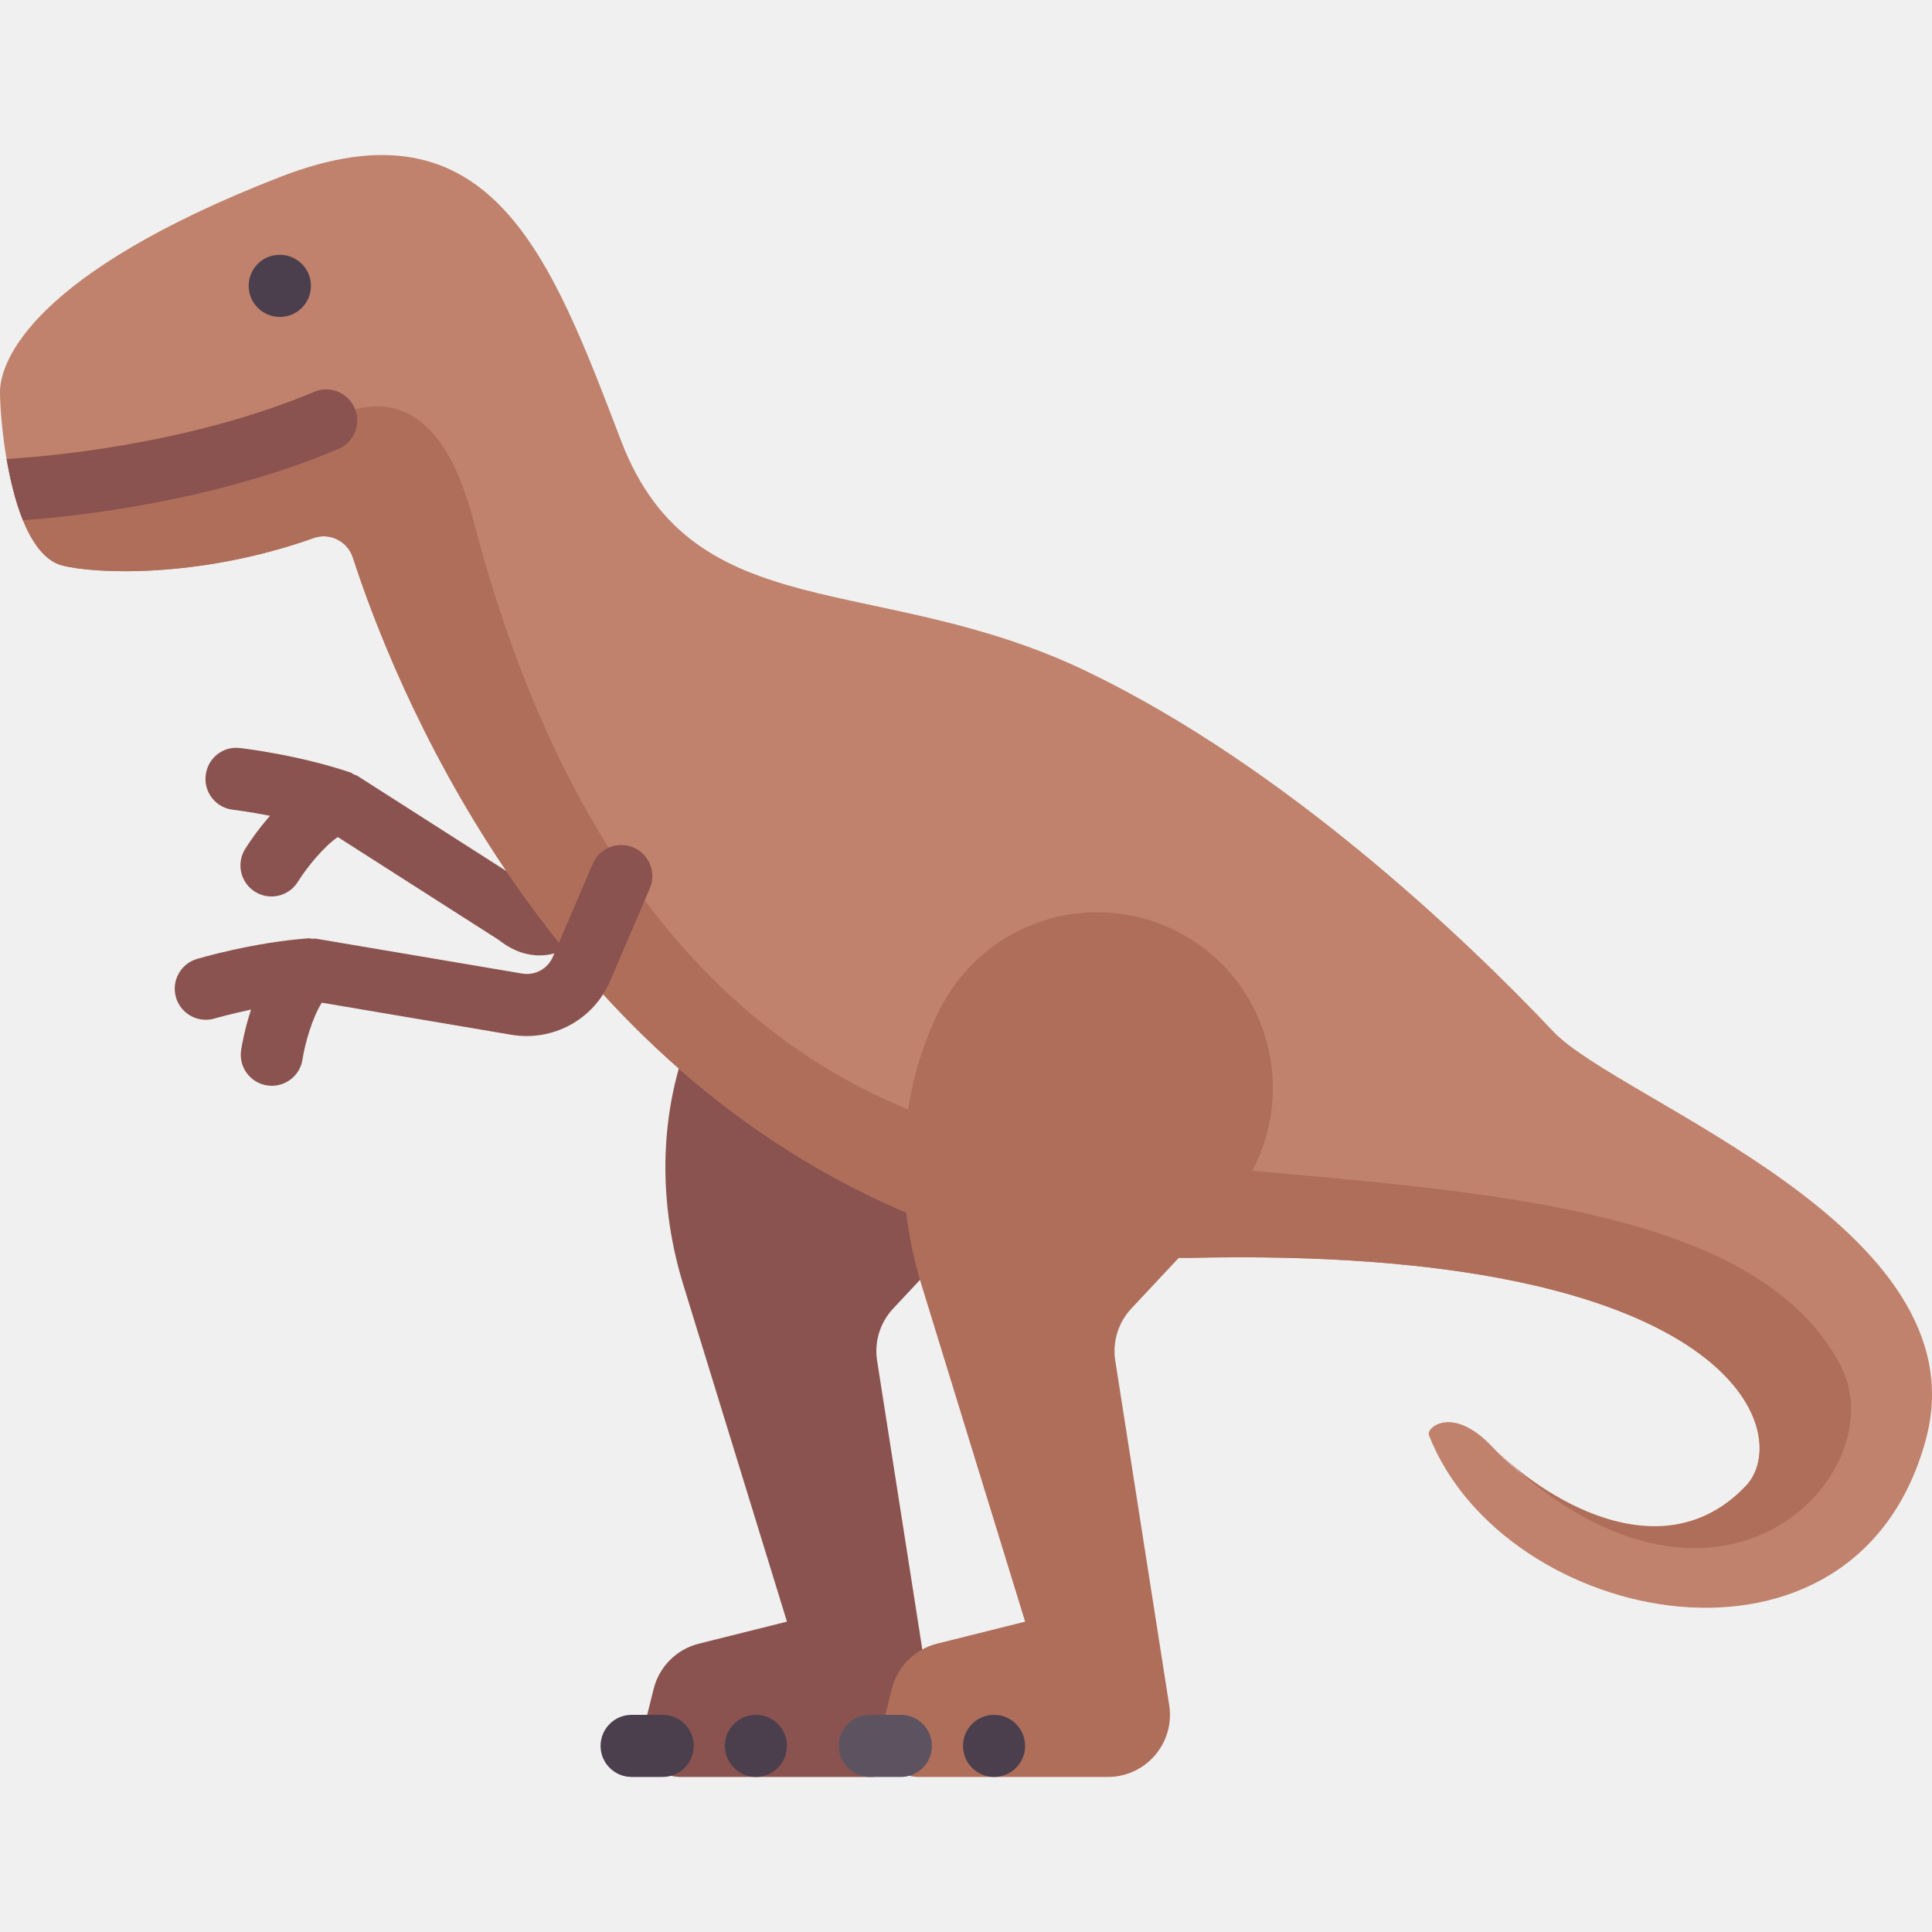
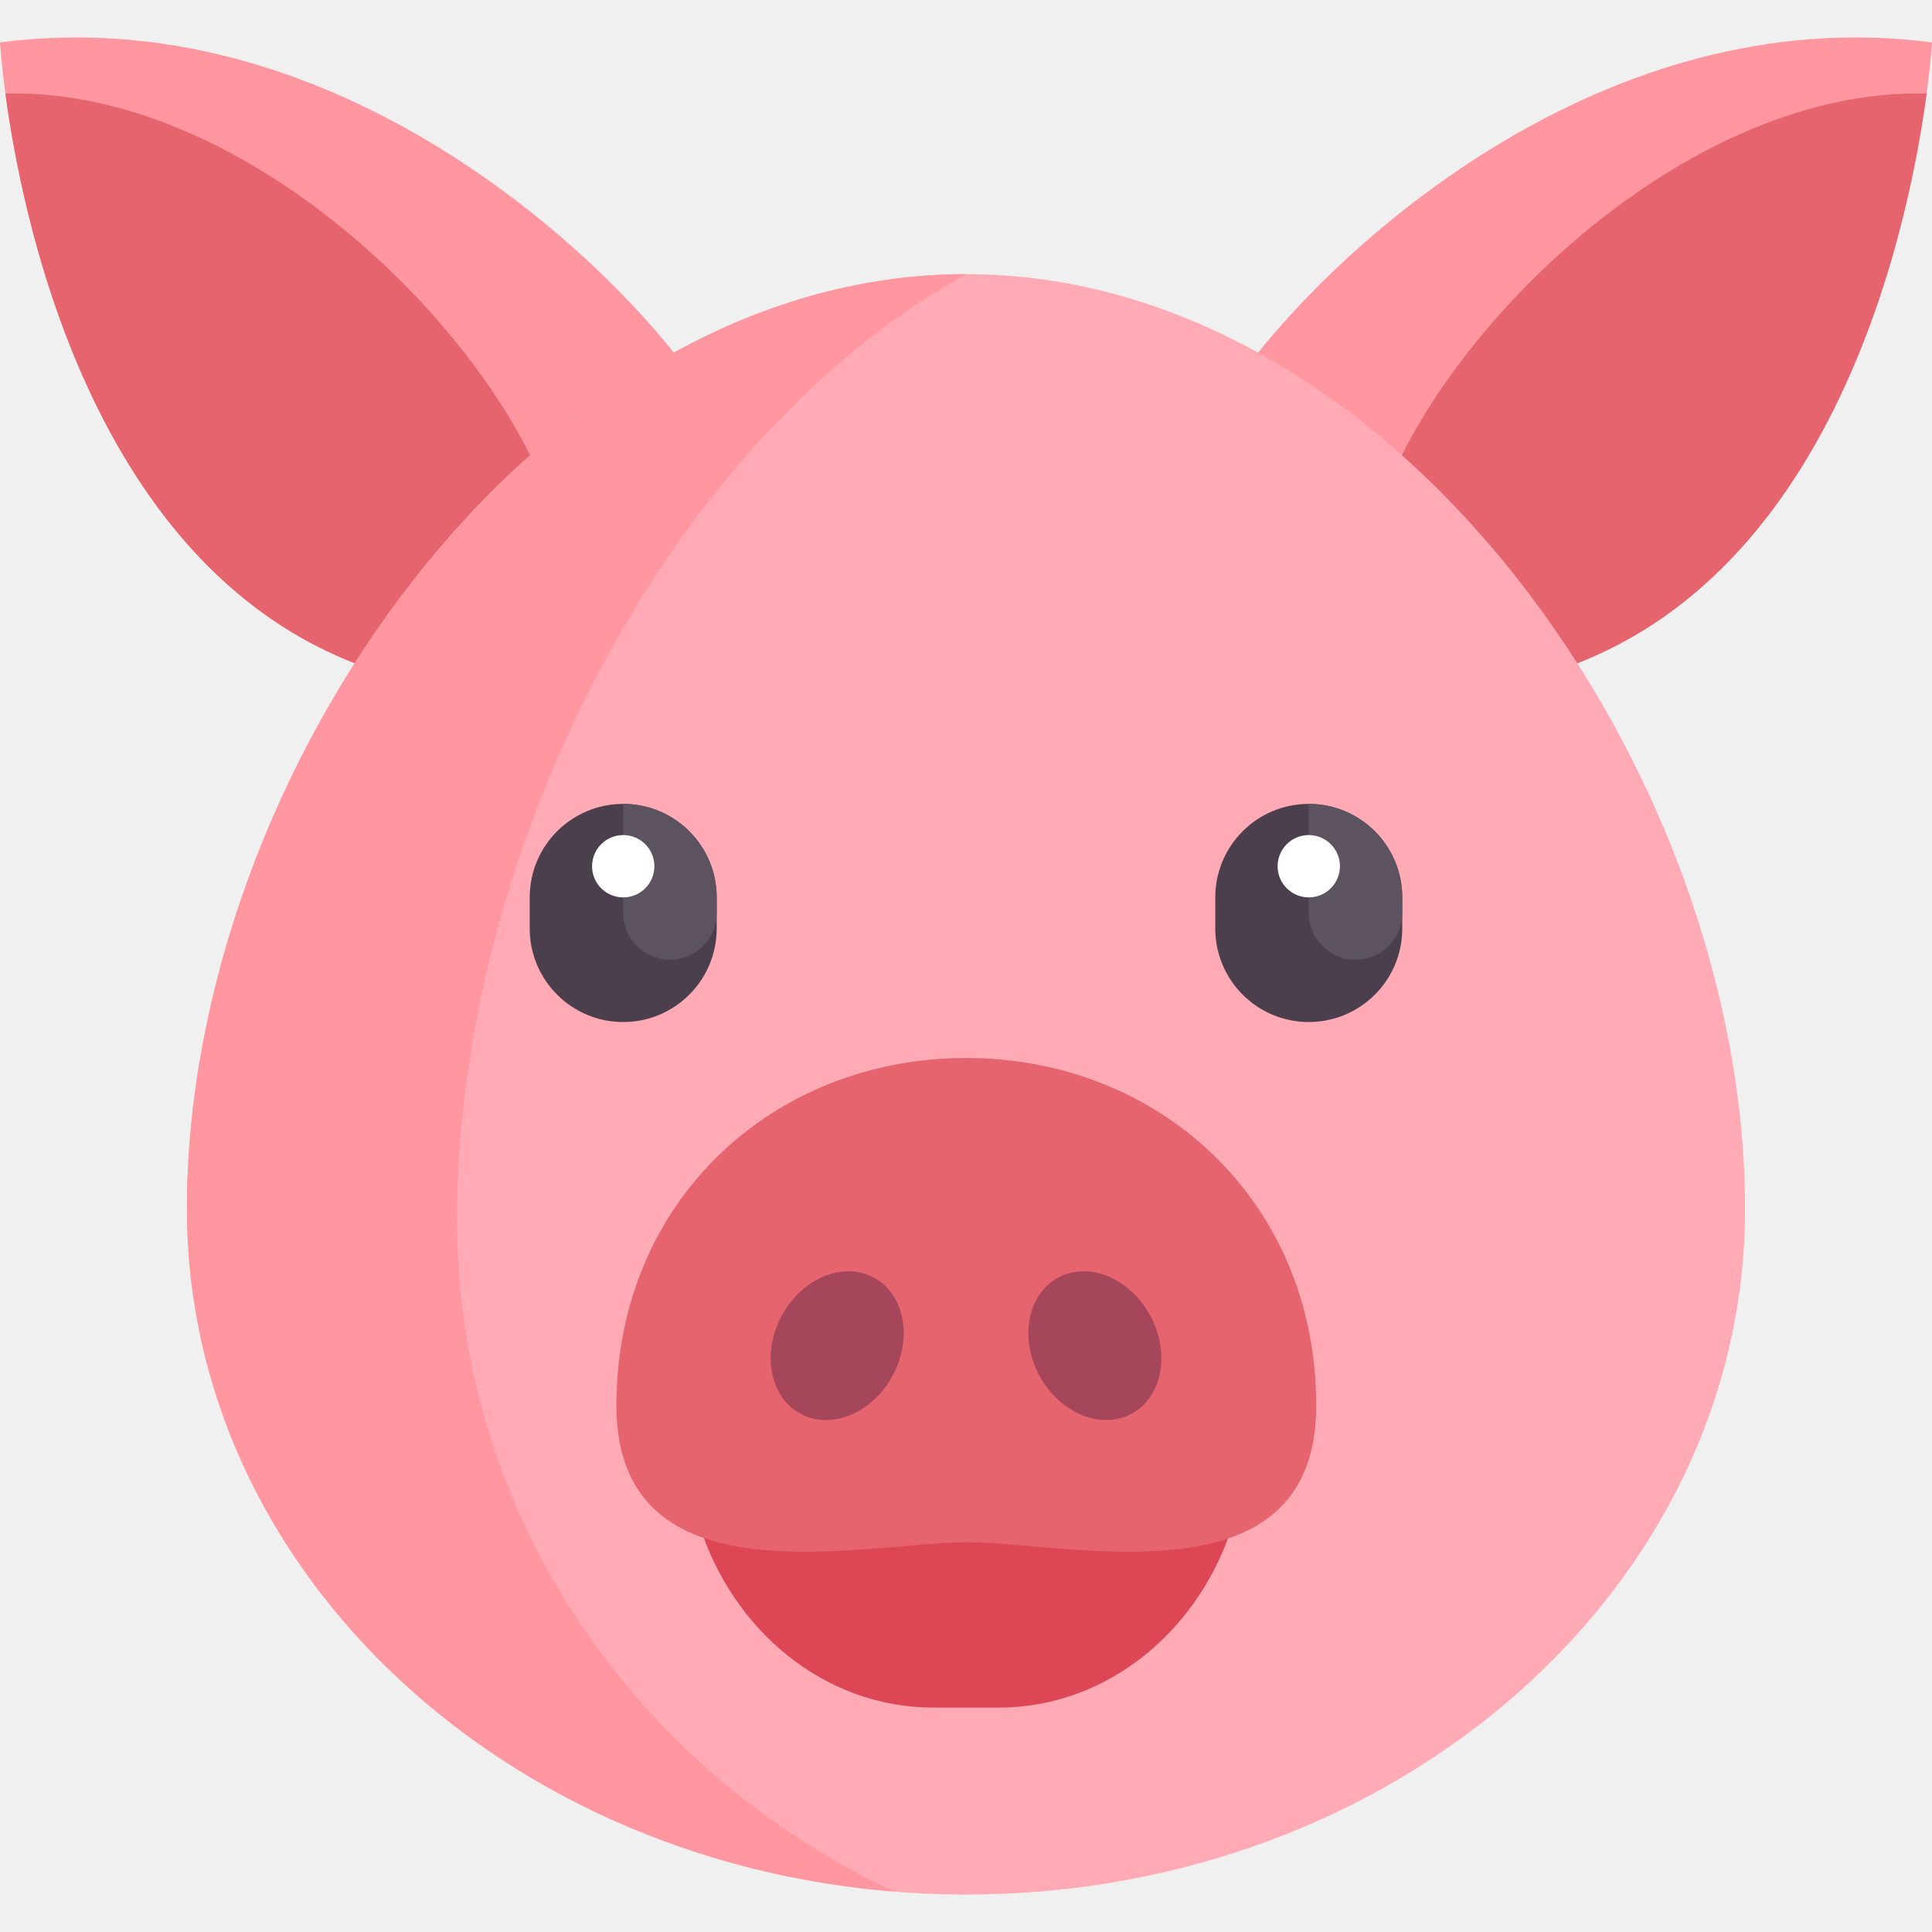
- <svg xmlns="http://www.w3.org/2000/svg" version="1.1" id="Capa_1" x="0px" y="0px" viewBox="0 0 511.998 511.998" style="enable-background:new 0 0 511.998 511.998;" xml:space="preserve">
+ <svg xmlns="http://www.w3.org/2000/svg" version="1.1" id="Capa_1" x="0px" y="0px" viewBox="0 0 512 512" style="enable-background:new 0 0 512 512;" xml:space="preserve">
+   <path style="fill:#FF96A0;" d="M512,11.24c0,0-8.25,143.994-107.348,168.768l-74.324-82.582C355.103,64.394,425.496-0.082,512,11.24  z" />
+   <path style="fill:#E6646E;" d="M404.652,180.009l-39.494-43.882c14.719-46.958,80.785-113.024,145.413-111.335  C505.676,61.223,485.1,159.897,404.652,180.009z" />
+   <path style="fill:#FF96A0;" d="M0,11.24c0,0,8.25,143.994,107.348,168.768l74.324-82.582C156.897,64.394,86.504-0.082,0,11.24z" />
+   <path style="fill:#E6646E;" d="M107.348,180.009l39.494-43.882C132.123,89.169,66.057,23.103,1.428,24.792  C6.324,61.223,26.9,159.897,107.348,180.009z" />
+   <path style="fill:#FFAAB4;" d="M462.451,320.398c0,100.339-92.433,181.68-206.455,181.68s-206.455-81.34-206.455-181.68  c0-115.615,92.433-247.746,206.455-247.746S462.451,204.783,462.451,320.398z" />
+   <path style="fill:#DC4655;" d="M185.253,403.893c8.888,28.305,33.329,48.636,62.089,48.636h17.308  c29.068,0,53.725-20.769,62.369-49.549L185.253,403.893z" />
+   <path style="fill:#E6646E;" d="M348.818,372.484c0,52.988-64.93,36.235-92.749,36.235c-27.239,0-92.71,16.753-92.71-36.235  c0-54.119,41.463-92.106,92.676-92.106S348.818,318.365,348.818,372.484z" />
+   <path style="fill:#FF96A0;" d="M121.112,323.363c0-98.217,56.178-207.355,134.961-250.707c-0.026,0-0.051-0.003-0.077-0.003  c-114.022,0-206.455,132.131-206.455,247.746c0,94.685,82.321,172.416,187.409,180.881  C168.36,469.09,121.112,401.527,121.112,323.363z" />
  <g>
-     <path style="fill:#8B534F;" d="M151.983,231.805c-4.004-1.174-8.104,0.587-9.695,4.293c-0.024-0.016-0.04-0.032-0.064-0.048   c-0.265-0.217-0.539-0.426-0.836-0.611l-46.7-29.85c-0.28-0.178-0.615-0.211-0.911-0.353c-0.308-0.15-0.541-0.394-0.873-0.507   c-13.868-4.703-28.676-6.423-29.303-6.488c-4.566-0.587-8.594,2.733-9.1,7.251c-0.515,4.518,2.733,8.594,7.251,9.1   c0.07,0.009,4.166,0.5,9.803,1.595c-3.413,3.892-5.819,7.547-6.62,8.848c-2.38,3.867-1.174,8.932,2.685,11.311   c3.875,2.388,8.924,1.198,11.327-2.669c2.428-3.915,6.906-9.342,10.572-11.85l42.616,27.237c4.068,3.232,7.879,4.132,10.869,4.132   c1.728,0,3.176-0.305,4.245-0.627c5.507-1.688,9.1-6.351,10.218-10.226C158.728,237.979,156.348,233.067,151.983,231.805z" />
-     <path style="fill:#8B534F;" d="M232.443,360.584c-0.791-5.052,0.811-10.185,4.335-13.891l24.85-26.546   c20.857-22.281,15.005-58.267-11.838-72.79l0,0c-22.11-11.962-49.763-4.186-62.417,17.536c-0.704,1.209-1.195,2.079-1.407,2.504   c-11.256,22.583-12.318,48.918-4.897,73.035l27.482,89.318l-23.345,5.836c-5.899,1.475-10.505,6.08-11.979,11.979l-2.696,10.784   c-1.595,6.381,3.231,12.562,9.808,12.562h50.132c10.108,0,17.83-9.024,16.267-19.011L232.443,360.584z" />
+     <ellipse transform="matrix(0.4744 -0.8803 0.8803 0.4744 -197.3232 382.7459)" style="fill:#A5465A;" cx="221.864" cy="356.619" rx="20.495" ry="16.703" />
+     <ellipse transform="matrix(0.4744 0.8803 -0.8803 0.4744 466.4368 -67.9822)" style="fill:#A5465A;" cx="290.149" cy="356.62" rx="20.495" ry="16.703" />
  </g>
-   <g>
-     <path style="fill:#4B3F4E;" d="M175.621,470.91h-8.232c-4.547,0-8.232-3.686-8.232-8.232l0,0c0-4.547,3.686-8.232,8.232-8.232   h8.232c4.547,0,8.232,3.686,8.232,8.232l0,0C183.854,467.224,180.168,470.91,175.621,470.91z" />
-     <path style="fill:#4B3F4E;" d="M200.318,470.91L200.318,470.91c-4.547,0-8.232-3.686-8.232-8.232l0,0   c0-4.547,3.686-8.232,8.232-8.232l0,0c4.547,0,8.232,3.686,8.232,8.232l0,0C208.55,467.224,204.865,470.91,200.318,470.91z" />
-   </g>
-   <path style="fill:#C0826C;" d="M411.612,273.336c-23.305-24.677-71.036-70.104-123.484-95.357  c-55.568-26.755-104.275-10.976-123.484-61.056c-18.646-48.612-34.301-91.927-90.555-69.974C8.566,72.519,0,95.656,0,103.888  s2.945,42.359,16.464,45.964c7.988,2.13,35.826,3.688,66.653-7.259c4.305-1.529,9.001,0.842,10.407,5.188  C103.81,179.595,142.763,278.973,238.5,320.61c28.532,12.409,74.718,12.783,76.039,12.752c146.122-3.43,160.903,46.89,148.18,60.37  c-20.583,21.808-51.108,6.86-67.23-10.29c-10.478-11.147-17.622-5.165-16.808-3.087c19.895,50.765,113.193,69.974,131.716,1.029  C525.509,325.142,429.106,291.858,411.612,273.336z" />
-   <g>
-     <path style="fill:#AF6E5A;" d="M487.761,361.832c-27.441-52.138-133.23-45.696-209.922-57.626   c-92.613-14.406-133.774-94.671-152.297-166.017c-6.846-26.371-19.552-36.702-39.103-26.755   c-26.173,13.317-62.927,17.727-82.74,19.181c2.48,9.231,6.463,17.555,12.765,19.236c7.988,2.13,35.826,3.688,66.653-7.259   c4.305-1.529,9.001,0.842,10.407,5.188c10.286,31.814,49.239,131.192,144.976,172.829c28.532,12.409,74.718,12.783,76.039,12.752   c146.122-3.43,160.903,46.89,148.18,60.37c-20.583,21.808-50.489,6.256-67.23-10.29   C454.832,442.097,502.81,390.426,487.761,361.832z" />
-     <path style="fill:#AF6E5A;" d="M295.557,360.584c-0.791-5.052,0.811-10.185,4.335-13.891l24.85-26.546   c20.857-22.281,15.005-58.267-11.838-72.79l0,0c-22.11-11.962-49.763-4.186-62.417,17.536c-0.704,1.209-1.195,2.079-1.407,2.504   c-11.256,22.583-12.318,48.918-4.897,73.035l27.482,89.318l-23.345,5.836c-5.899,1.475-10.505,6.08-11.979,11.979l-2.696,10.784   c-1.595,6.381,3.231,12.562,9.808,12.562h50.132c10.108,0,17.83-9.024,16.267-19.011L295.557,360.584z" />
-   </g>
-   <path style="fill:#4B3F4E;" d="M74.171,83.994c-4.55,0-8.272-3.682-8.272-8.232s3.642-8.232,8.192-8.232h0.08  c4.55,0,8.232,3.682,8.232,8.232S78.721,83.994,74.171,83.994z" />
-   <g>
-     <path style="fill:#8B534F;" d="M167.893,224.609c-4.18-1.801-9.02,0.137-10.813,4.317l-10.548,24.608   c-1.375,3.208-4.735,5.073-8.192,4.462l-54.643-9.245c-0.304-0.047-0.603,0.048-0.908,0.034c-0.368-0.017-0.697-0.156-1.077-0.122   c-14.607,1.077-28.909,5.282-29.512,5.459c-4.357,1.294-6.841,5.877-5.555,10.234c1.061,3.577,4.341,5.893,7.895,5.893   c0.772,0,1.56-0.105,2.339-0.338c0.07-0.022,4.035-1.169,9.654-2.364c-1.621,4.916-2.407,9.221-2.636,10.733   c-0.683,4.494,2.404,8.69,6.906,9.366c0.418,0.064,0.828,0.096,1.238,0.096c4.004,0,7.517-2.918,8.128-7.002   c0.675-4.422,2.701-11.239,5.113-15.017l50.31,8.514c10.925,1.801,21.69-3.987,26.071-14.214l10.548-24.6   C174.003,231.242,172.065,226.402,167.893,224.609z" />
-     <path style="fill:#8B534F;" d="M6.096,137.854c13.876-0.978,50.052-4.774,83.526-18.833c4.197-1.761,6.166-6.584,4.406-10.773   c-1.753-4.197-6.608-6.182-10.773-4.406c-34.067,14.303-72.47,17.27-81.513,17.787C2.682,127.126,4.088,132.912,6.096,137.854z" />
-   </g>
-   <path style="fill:#5D5360;" d="M238.735,470.91h-8.232c-4.547,0-8.232-3.686-8.232-8.232l0,0c0-4.547,3.686-8.232,8.232-8.232h8.232  c4.547,0,8.232,3.686,8.232,8.232l0,0C246.967,467.224,243.282,470.91,238.735,470.91z" />
-   <path style="fill:#4B3F4E;" d="M263.432,470.91L263.432,470.91c-4.547,0-8.232-3.686-8.232-8.232l0,0  c0-4.547,3.686-8.232,8.232-8.232l0,0c4.547,0,8.232,3.686,8.232,8.232l0,0C271.664,467.224,267.979,470.91,263.432,470.91z" />
+   <path style="fill:#4B3F4E;" d="M165.156,270.849L165.156,270.849c-13.683,0-24.775-11.092-24.775-24.775v-8.258  c0-13.683,11.092-24.775,24.775-24.775l0,0c13.683,0,24.775,11.092,24.775,24.775v8.258  C189.93,259.757,178.838,270.849,165.156,270.849z" />
+   <path style="fill:#5D5360;" d="M165.155,213.042v28.904c0,6.841,5.546,12.387,12.387,12.387c6.841,0,12.387-5.546,12.387-12.387  v-4.129C189.93,224.134,178.838,213.042,165.155,213.042z" />
+   <circle style="fill:#FFFFFF;" cx="165.16" cy="229.561" r="8.258" />
+   <path style="fill:#4B3F4E;" d="M346.836,270.849L346.836,270.849c-13.683,0-24.775-11.092-24.775-24.775v-8.258  c0-13.683,11.092-24.775,24.775-24.775l0,0c13.683,0,24.775,11.092,24.775,24.775v8.258  C371.611,259.757,360.519,270.849,346.836,270.849z" />
+   <path style="fill:#5D5360;" d="M346.836,213.042v28.904c0,6.841,5.546,12.387,12.387,12.387s12.387-5.546,12.387-12.387v-4.129  C371.611,224.134,360.519,213.042,346.836,213.042z" />
+   <circle style="fill:#FFFFFF;" cx="346.84" cy="229.561" r="8.258" />
  <g>
</g>
  <g>
</g>
  <g>
</g>
  <g>
</g>
  <g>
</g>
  <g>
</g>
  <g>
</g>
  <g>
</g>
  <g>
</g>
  <g>
</g>
  <g>
</g>
  <g>
</g>
  <g>
</g>
  <g>
</g>
  <g>
</g>
</svg>
